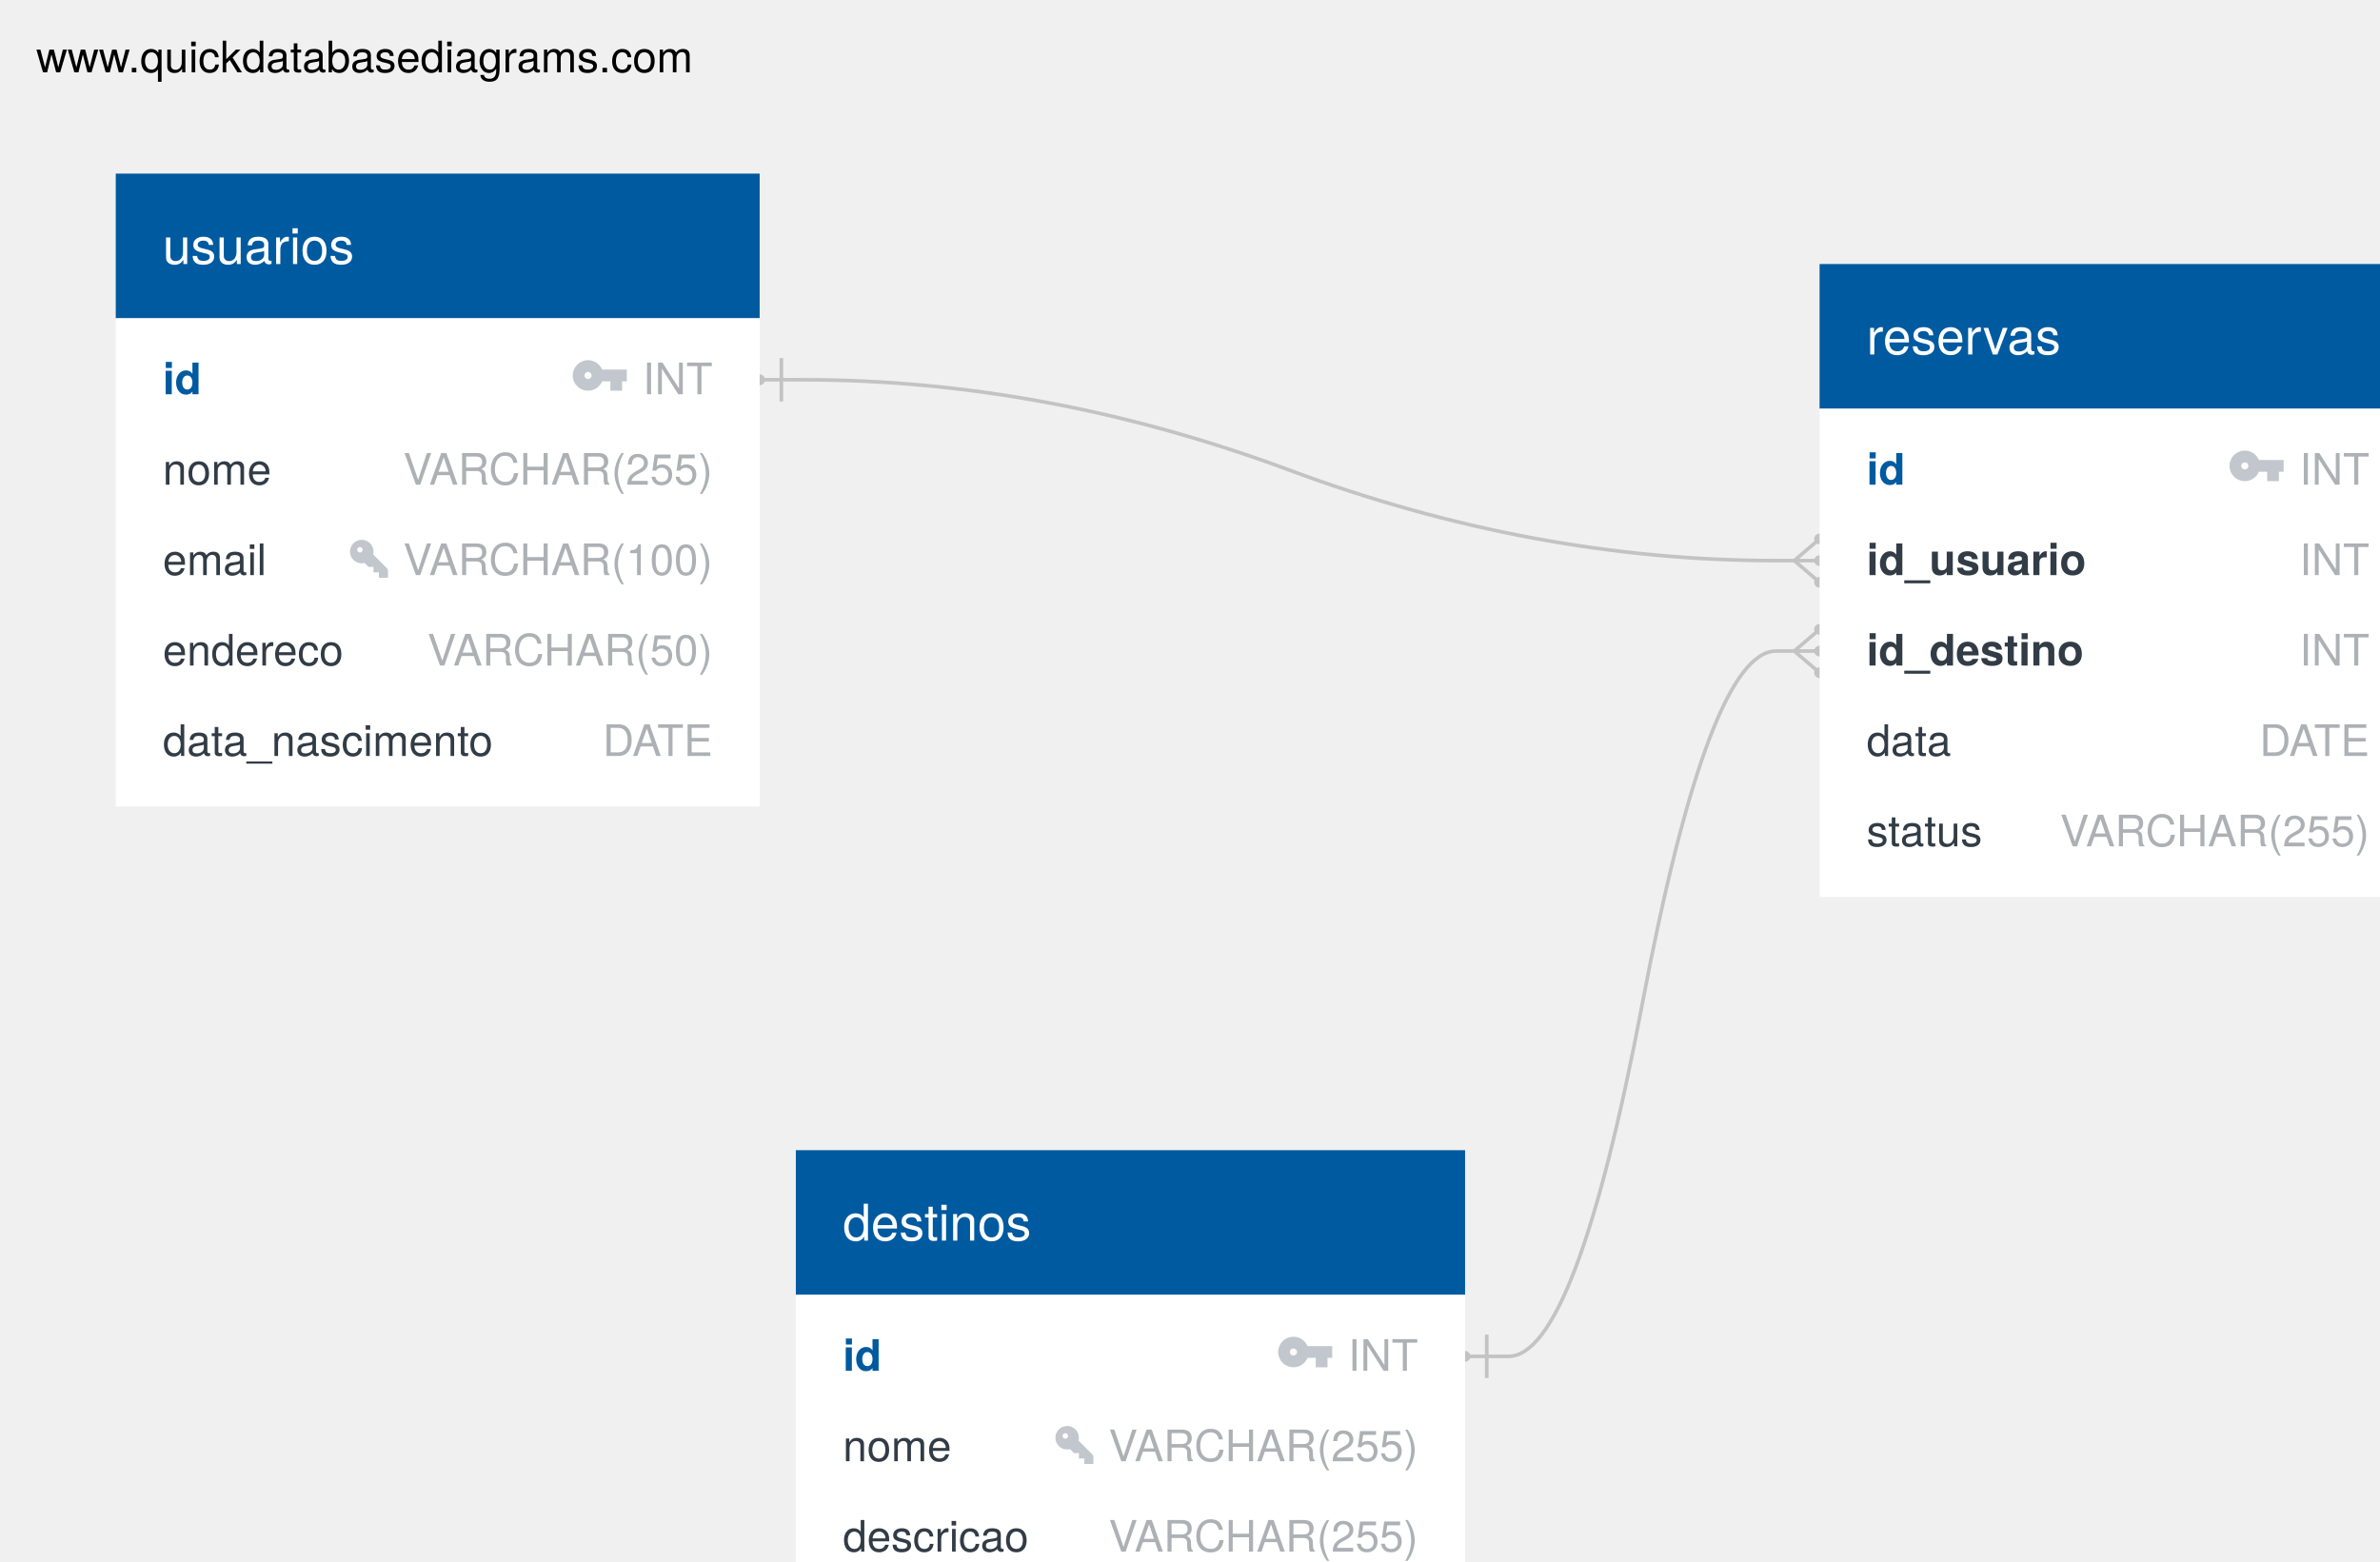
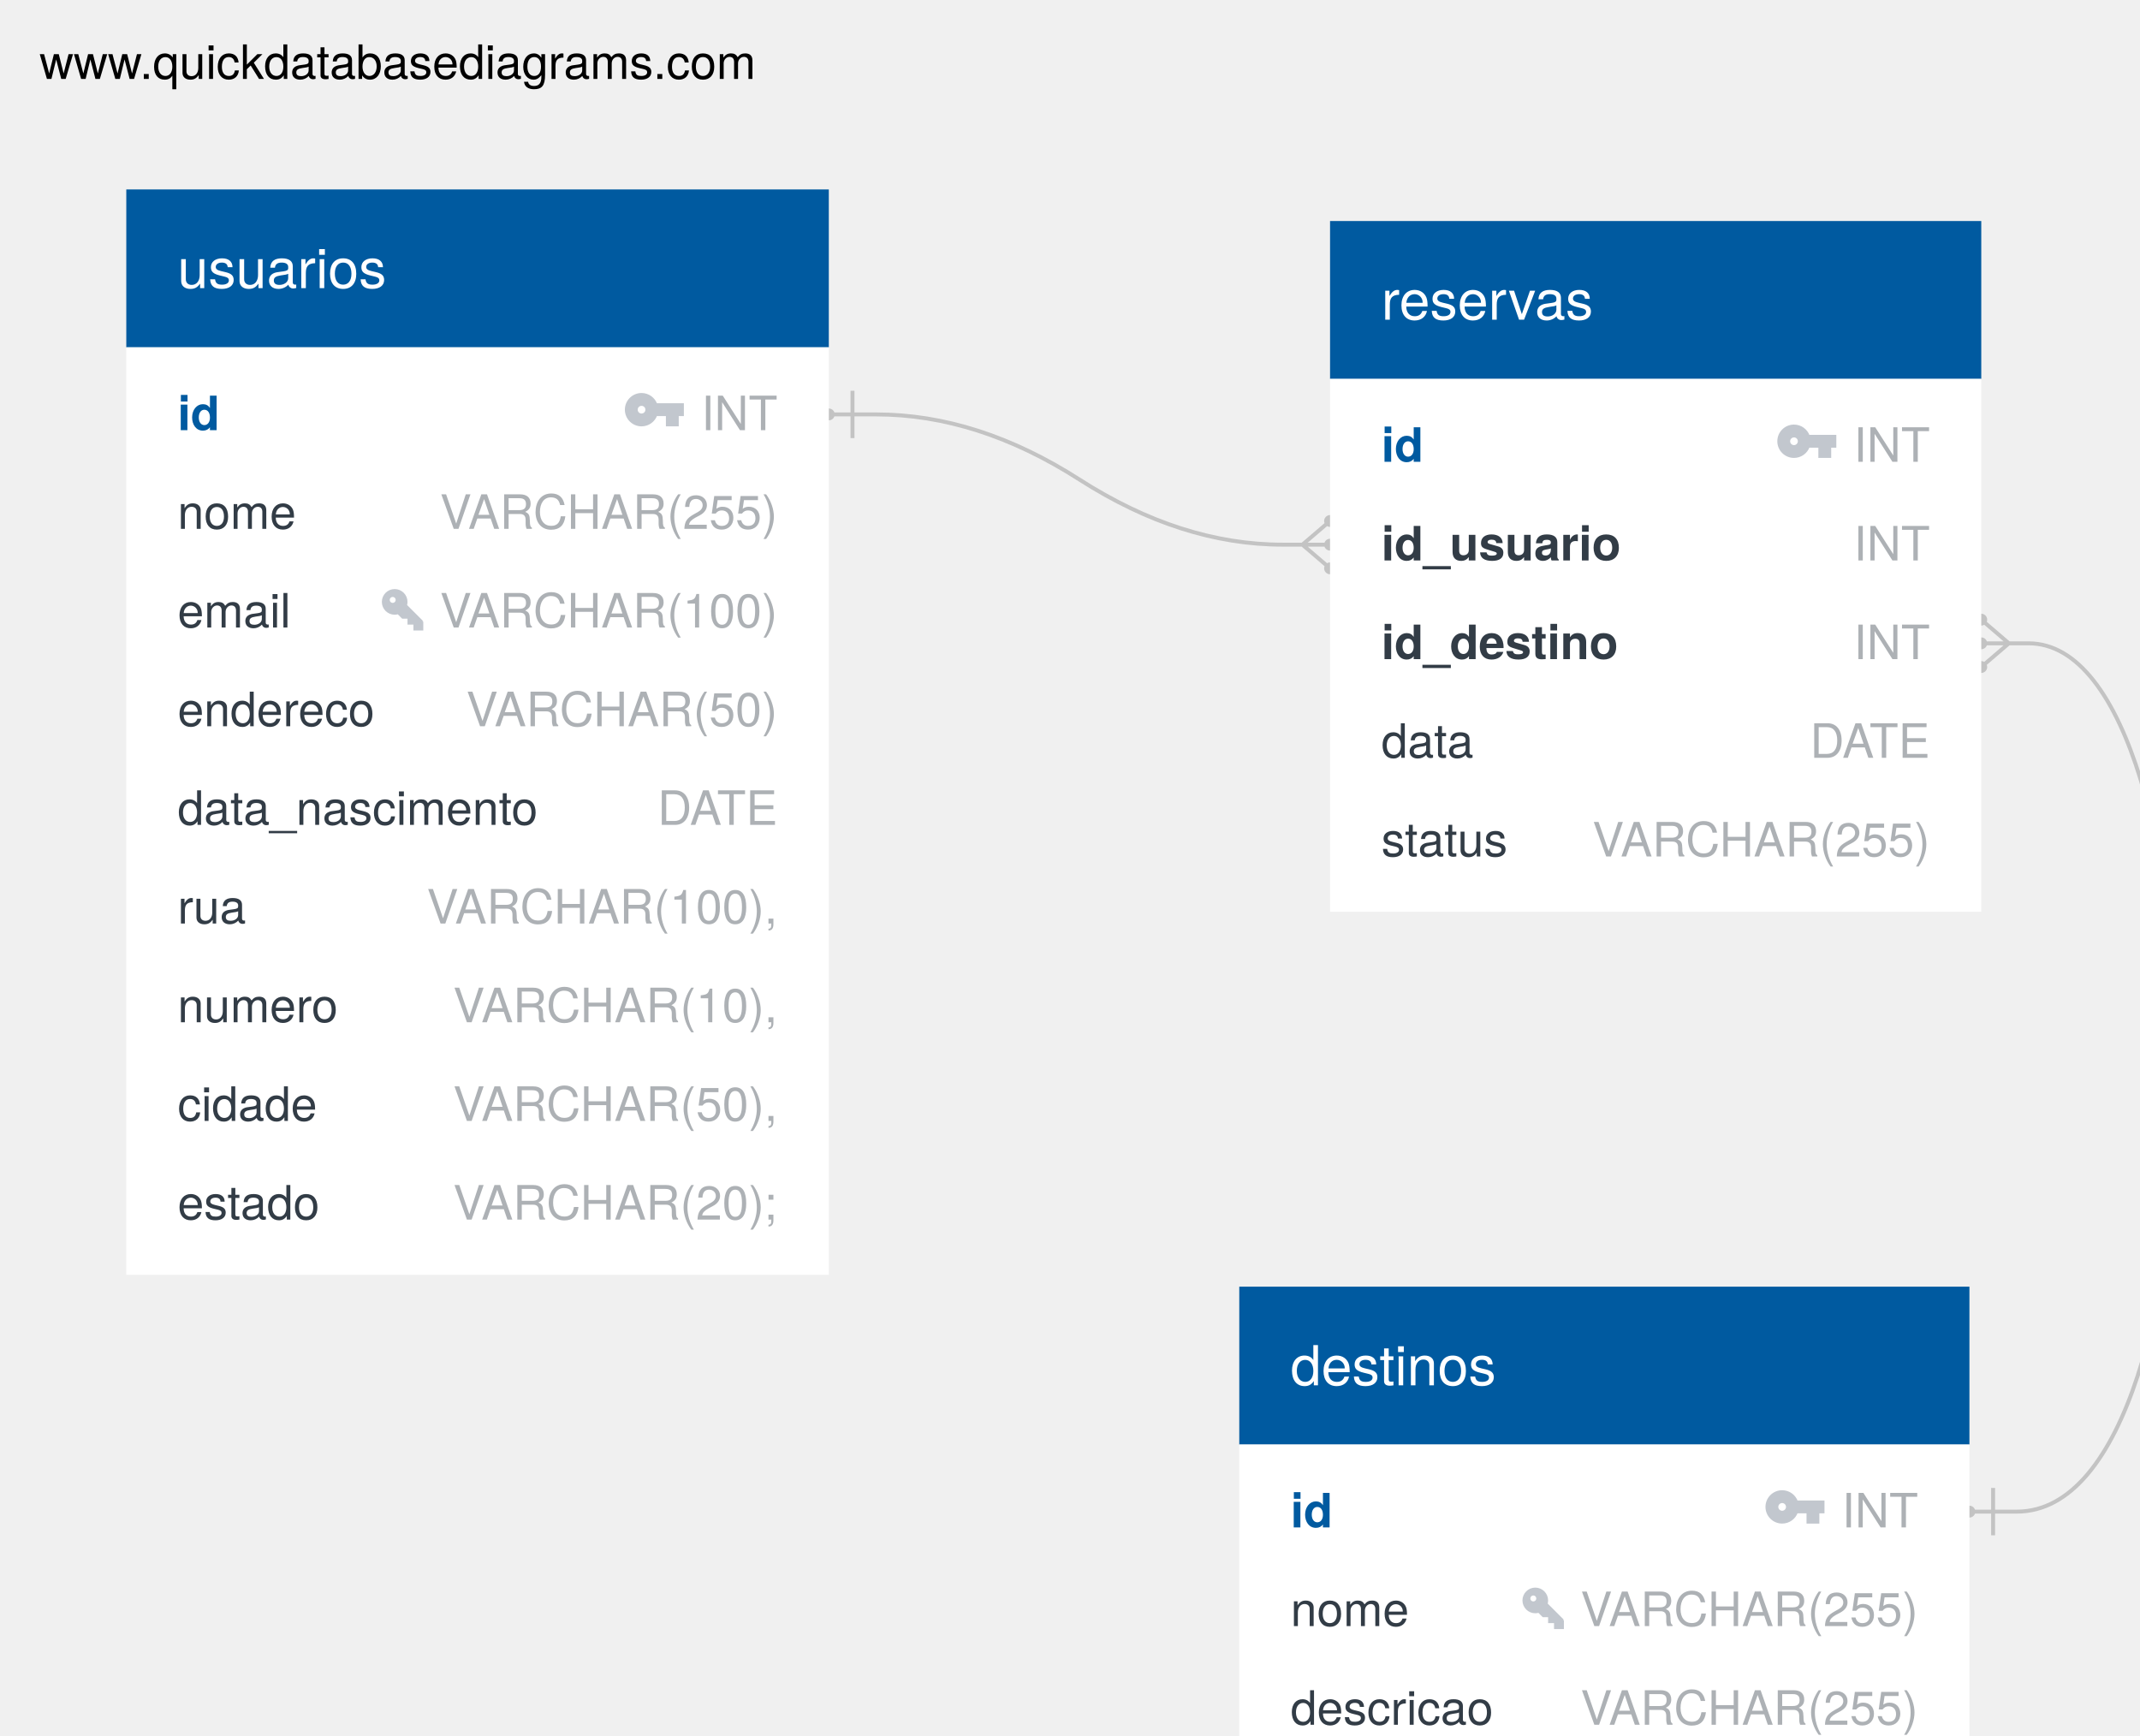
<svg xmlns="http://www.w3.org/2000/svg" class="diagram-root" style="background: #f5f6f6">
  <style>.diagram-root { font-family: "Helvetica Neue", sans-serif; font-size: 12px; } .t { overflow: visible; } .t-bg { y: 40; fill: #fff;   } .th { fill: #005aa0;   } .tht { fill: #fff; font-size: 14px;  } .tf { fill: #323c46; overflow: visible; } .tf.pk { fill: #005aa0; font-weight: bold; } .tf.fk { font-weight: bold; } .ty { fill: #adb1b5; font-weight: normal; text-anchor: end; } .r { fill: transparent; stroke: #c3c3c3; stroke-width: 1; } .l { stroke: 1; } .i { fill: #c2c7ce; stroke: #c2c7ce; } .i.ix { fill: #afb3b6; stroke: #000; } .fa { fill: transparent; overflow: visible; } .fa .bg.hover { fill: #f7f7f7; } .c { cy: 12; r: 4; stroke: #d2d2dc; fill: #d2d2dc; } .hr { fill: transparent; stroke: #323c46; stroke-opacity: 0.035; stroke-width: 13; } .dc { stroke: #fa5a3c; fill: #fa5a3c; } .x { stroke: white; stroke-width: 1; } .hl .th { fill: #1b9bff; } .hl .tht {  } .fhl .bg { fill: #e7f4ff; } .fhls .bg {  } .r.hl { stroke: #1b9bff; } .dim { opacity: 0.25; }</style>
  <g class="drawing-wrapper" transform="translate(2, 18) scale(1,1)">
    <g class="rs">
-       <path d="M 501 137 m -1, 0 a 1,1 0 1,0 2,0 a 1,1 0 1,0 -2,0 M 501 137 m -0.5, 0 a 0.5,0.5 0 1,0 1,0 a 0.5,0.5 0 1,0 -1,0  M501 137 L501 137 489 137 M 501 143 m -1, 0 a 1,1 0 1,0 2,0 a 1,1 0 1,0 -2,0 M 501 143 m -0.5, 0 a 0.5,0.5 0 1,0 1,0 a 0.5,0.5 0 1,0 -1,0  M501 143 L501 143 494 137 501 131 M 501 131 m -1, 0 a 1,1 0 1,0 2,0 a 1,1 0 1,0 -2,0 M 501 131 m -0.5, 0 a 0.5,0.5 0 1,0 1,0 a 0.5,0.5 0 1,0 -1,0  M489 137 Q 421.75 137, 354.5 112 T 220 87 M 208 87 m -1, 0 a 1,1 0 1,0 2,0 a 1,1 0 1,0 -2,0 M 208 87 m -0.5, 0 a 0.5,0.5 0 1,0 1,0 a 0.5,0.5 0 1,0 -1,0  M208 87 L208 87 220 87 M214 93 L214 93 214 81" id="h2417443952" class="r" />
-       <path d="M 501 162 m -1, 0 a 1,1 0 1,0 2,0 a 1,1 0 1,0 -2,0 M 501 162 m -0.5, 0 a 0.5,0.5 0 1,0 1,0 a 0.5,0.5 0 1,0 -1,0  M501 162 L501 162 489 162 M 501 168 m -1, 0 a 1,1 0 1,0 2,0 a 1,1 0 1,0 -2,0 M 501 168 m -0.5, 0 a 0.5,0.5 0 1,0 1,0 a 0.5,0.5 0 1,0 -1,0  M501 168 L501 168 494 162 501 156 M 501 156 m -1, 0 a 1,1 0 1,0 2,0 a 1,1 0 1,0 -2,0 M 501 156 m -0.5, 0 a 0.5,0.5 0 1,0 1,0 a 0.5,0.5 0 1,0 -1,0  M489 162 Q 470.5 162, 452 259.5 T 415 357 M 403 357 m -1, 0 a 1,1 0 1,0 2,0 a 1,1 0 1,0 -2,0 M 403 357 m -0.5, 0 a 0.5,0.5 0 1,0 1,0 a 0.5,0.5 0 1,0 -1,0  M403 357 L403 357 415 357 M409 363 L409 363 409 351" id="h3784829636" class="r" />
+       <path d="M 335 120 m -1, 0 a 1,1 0 1,0 2,0 a 1,1 0 1,0 -2,0 M 335 120 m -0.5, 0 a 0.5,0.5 0 1,0 1,0 a 0.5,0.5 0 1,0 -1,0  M335 120 L335 120 323 120 M 335 126 m -1, 0 a 1,1 0 1,0 2,0 a 1,1 0 1,0 -2,0 M 335 126 m -0.5, 0 a 0.5,0.5 0 1,0 1,0 a 0.5,0.5 0 1,0 -1,0  M335 126 L335 126 328 120 335 114 M 335 114 m -1, 0 a 1,1 0 1,0 2,0 a 1,1 0 1,0 -2,0 M 335 114 m -0.5, 0 a 0.5,0.5 0 1,0 1,0 a 0.5,0.5 0 1,0 -1,0  M323 120 Q 297.25 120, 271.5 103.5 T 220 87 M 208 87 m -1, 0 a 1,1 0 1,0 2,0 a 1,1 0 1,0 -2,0 M 208 87 m -0.5, 0 a 0.5,0.5 0 1,0 1,0 a 0.5,0.5 0 1,0 -1,0  M208 87 L208 87 220 87 M214 93 L214 93 214 81" id="h2417443952" class="r" />
+       <path d="M 500 145 m -1, 0 a 1,1 0 1,0 2,0 a 1,1 0 1,0 -2,0 M 500 145 m -0.5, 0 a 0.5,0.5 0 1,0 1,0 a 0.5,0.5 0 1,0 -1,0  M500 145 L500 145 512 145 M 500 151 m -1, 0 a 1,1 0 1,0 2,0 a 1,1 0 1,0 -2,0 M 500 151 m -0.5, 0 a 0.5,0.5 0 1,0 1,0 a 0.5,0.5 0 1,0 -1,0  M500 151 L500 151 507 145 500 139 M 500 139 m -1, 0 a 1,1 0 1,0 2,0 a 1,1 0 1,0 -2,0 M 500 139 m -0.5, 0 a 0.5,0.5 0 1,0 1,0 a 0.5,0.5 0 1,0 -1,0  M512 145 C 562 145, 563.8 365, 509 365 M 497 365 m -1, 0 a 1,1 0 1,0 2,0 a 1,1 0 1,0 -2,0 M 497 365 m -0.5, 0 a 0.5,0.5 0 1,0 1,0 a 0.5,0.5 0 1,0 -1,0  M497 365 L497 365 509 365 M503 371 L503 371 503 359" id="h3784829636" class="r" />
    </g>
    <g class="hrs" />
    <g class="ts">
-       <svg width="178" height="175" x="30" y="30" id="h2222089185" class="t">
+       <svg width="178" height="275" x="30" y="30" id="h2222089185" class="t">
        <rect height="40" width="178" class="th" />
        <text x="13" y="25" class="tht">usuarios</text>
-         <rect height="135" width="178" class="t-bg" y="40" />
+         <rect height="235" width="178" class="t-bg" y="40" />
        <text x="13" y="61" class="tf pk">id<tspan x="165" class="ty">INT</tspan>
        </text>
        <path d="M7,14A2,2 0 0,1 5,12A2,2 0 0,1 7,10A2,2 0 0,1 9,12A2,2 0 0,1 7,14M12.65,10C11.83,7.67 9.61,6 7, 6A6, 6 0 0, 0 1, 12A6, 6 0 0, 0 7, 18C9.61, 18 11.83, 16.33 12.65, 14H17V18H21V14H23V10H12.65Z" class="i pk" transform="translate(126, 48) scale(0.65)" />
        <text x="13" y="86" class="tf">nome<tspan x="165" class="ty">VARCHAR(255)</tspan>
        </text>
        <text x="13" y="111" class="tf">email<tspan x="165" class="ty">VARCHAR(100)</tspan>
        </text>
        <path d="M22,18V22H18V19H15V16H12L9.74,13.74C9.19,13.91 8.61,14 8,14A6,6 0 0,1 2,8A6,6 0 0,1 8,2A6,6 0 0,1 14,8C14,8.61 13.91, 9.19 13.74, 9.74L22, 18M7, 5A2, 2 0 0, 0 5, 7A2, 2 0 0, 0 7, 9A2, 2 0 0, 0 9, 7A2, 2 0 0, 0 7, 5Z" class="i uq" transform="translate(64, 100.5) scale(0.5)" />
        <text x="13" y="136" class="tf">endereco<tspan x="165" class="ty">VARCHAR(50)</tspan>
        </text>
        <text x="13" y="161" class="tf">data_nascimento<tspan x="165" class="ty">DATE</tspan>
        </text>
+         <text x="13" y="186" class="tf">rua<tspan x="165" class="ty">VARCHAR(100),</tspan>
+         </text>
+         <text x="13" y="211" class="tf">numero<tspan x="165" class="ty">VARCHAR(10),</tspan>
+         </text>
+         <text x="13" y="236" class="tf">cidade<tspan x="165" class="ty">VARCHAR(50),</tspan>
+         </text>
+         <text x="13" y="261" class="tf">estado<tspan x="165" class="ty">VARCHAR(20);</tspan>
+         </text>
      </svg>
-       <svg width="185" height="125" x="218" y="300" id="h1963518120" class="t">
+       <svg width="185" height="125" x="312" y="308" id="h1963518120" class="t">
        <rect height="40" width="185" class="th" />
        <text x="13" y="25" class="tht">destinos</text>
        <rect height="85" width="185" class="t-bg" y="40" />
        <text x="13" y="61" class="tf pk">id<tspan x="172" class="ty">INT</tspan>
        </text>
        <path d="M7,14A2,2 0 0,1 5,12A2,2 0 0,1 7,10A2,2 0 0,1 9,12A2,2 0 0,1 7,14M12.65,10C11.83,7.67 9.61,6 7, 6A6, 6 0 0, 0 1, 12A6, 6 0 0, 0 7, 18C9.61, 18 11.83, 16.33 12.65, 14H17V18H21V14H23V10H12.65Z" class="i pk" transform="translate(133, 48) scale(0.65)" />
        <text x="13" y="86" class="tf">nome<tspan x="172" class="ty">VARCHAR(255)</tspan>
        </text>
        <path d="M22,18V22H18V19H15V16H12L9.74,13.74C9.19,13.91 8.61,14 8,14A6,6 0 0,1 2,8A6,6 0 0,1 8,2A6,6 0 0,1 14,8C14,8.61 13.91, 9.19 13.74, 9.74L22, 18M7, 5A2, 2 0 0, 0 5, 7A2, 2 0 0, 0 7, 9A2, 2 0 0, 0 9, 7A2, 2 0 0, 0 7, 5Z" class="i uq" transform="translate(71, 75.5) scale(0.5)" />
        <text x="13" y="111" class="tf">descricao<tspan x="172" class="ty">VARCHAR(255)</tspan>
        </text>
      </svg>
-       <svg width="165" height="175" x="501" y="55" id="h2092458281" class="t">
+       <svg width="165" height="175" x="335" y="38" id="h2092458281" class="t">
        <rect height="40" width="165" class="th" />
        <text x="13" y="25" class="tht">reservas</text>
        <rect height="135" width="165" class="t-bg" y="40" />
        <text x="13" y="61" class="tf pk">id<tspan x="152" class="ty">INT</tspan>
        </text>
        <path d="M7,14A2,2 0 0,1 5,12A2,2 0 0,1 7,10A2,2 0 0,1 9,12A2,2 0 0,1 7,14M12.65,10C11.83,7.67 9.61,6 7, 6A6, 6 0 0, 0 1, 12A6, 6 0 0, 0 7, 18C9.61, 18 11.83, 16.33 12.65, 14H17V18H21V14H23V10H12.65Z" class="i pk" transform="translate(113, 48) scale(0.65)" />
        <text x="13" y="86" class="tf fk">id_usuario<tspan x="152" class="ty">INT</tspan>
        </text>
        <text x="13" y="111" class="tf fk">id_destino<tspan x="152" class="ty">INT</tspan>
        </text>
        <text x="13" y="136" class="tf">data<tspan x="152" class="ty">DATE</tspan>
        </text>
        <text x="13" y="161" class="tf">status<tspan x="152" class="ty">VARCHAR(255)</tspan>
        </text>
      </svg>
    </g>
  </g>
  <text class="qdbd-link" x="10" y="20">www.quickdatabasediagrams.com</text>
</svg>
